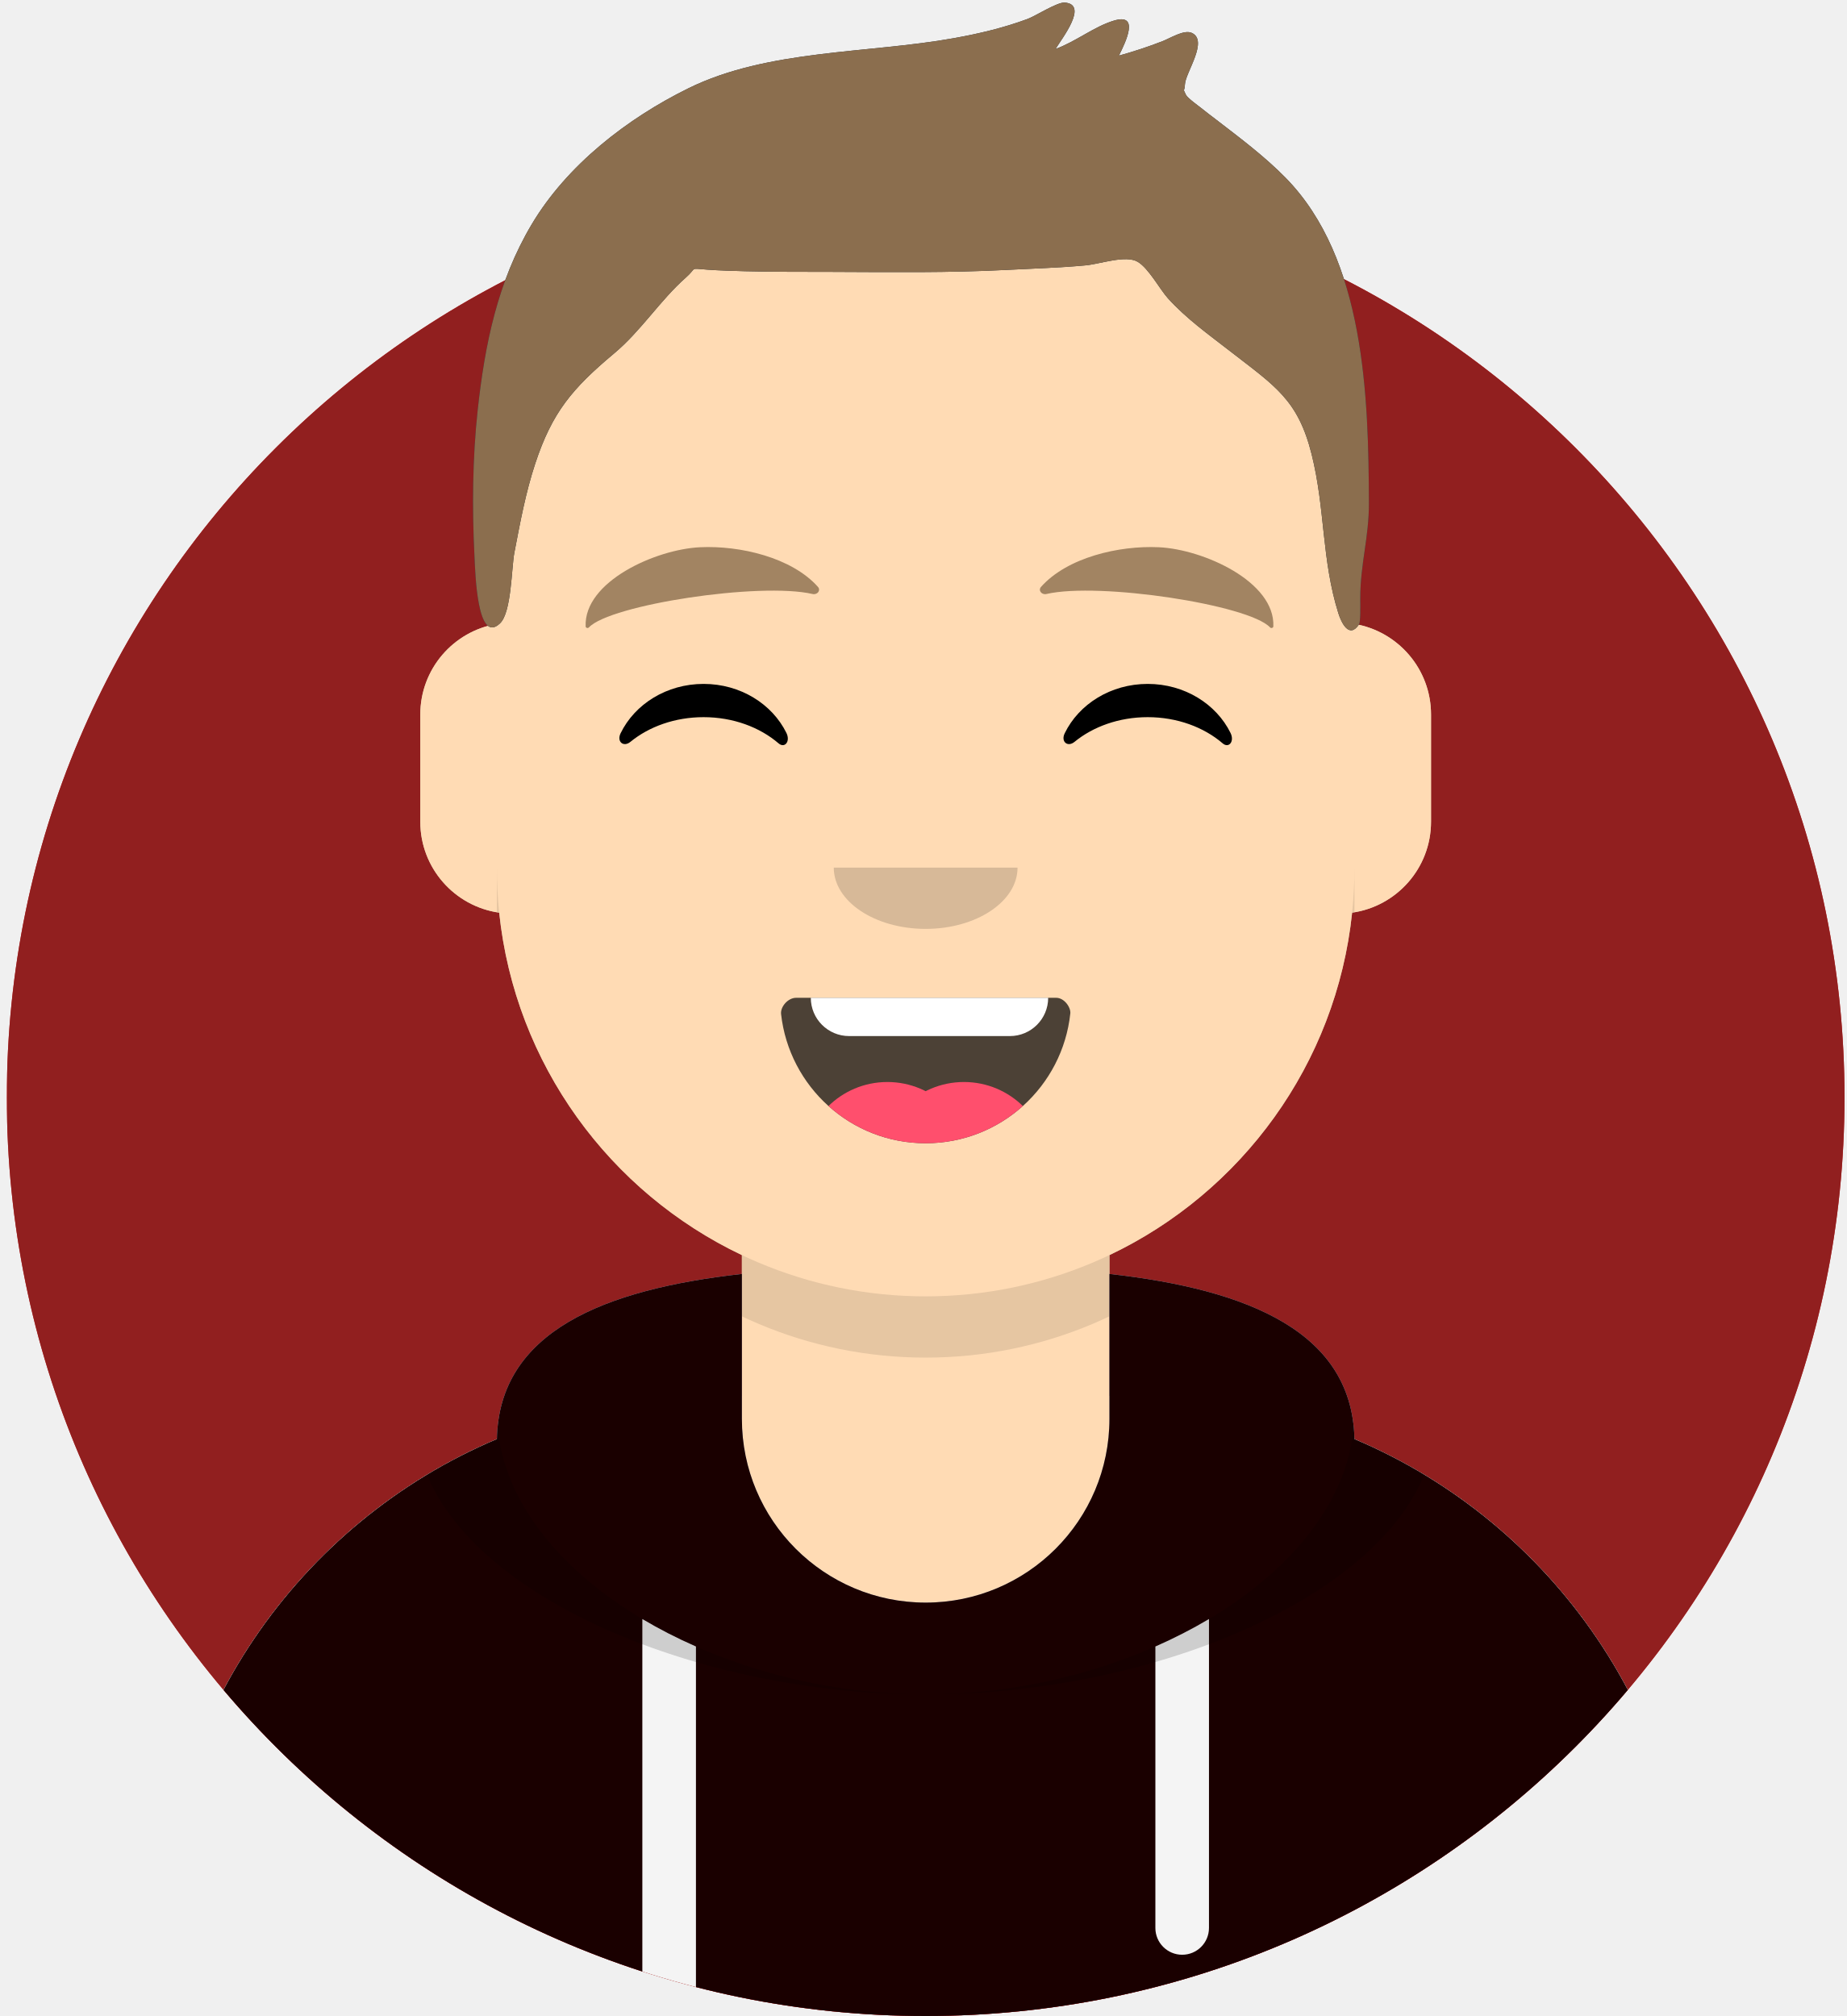
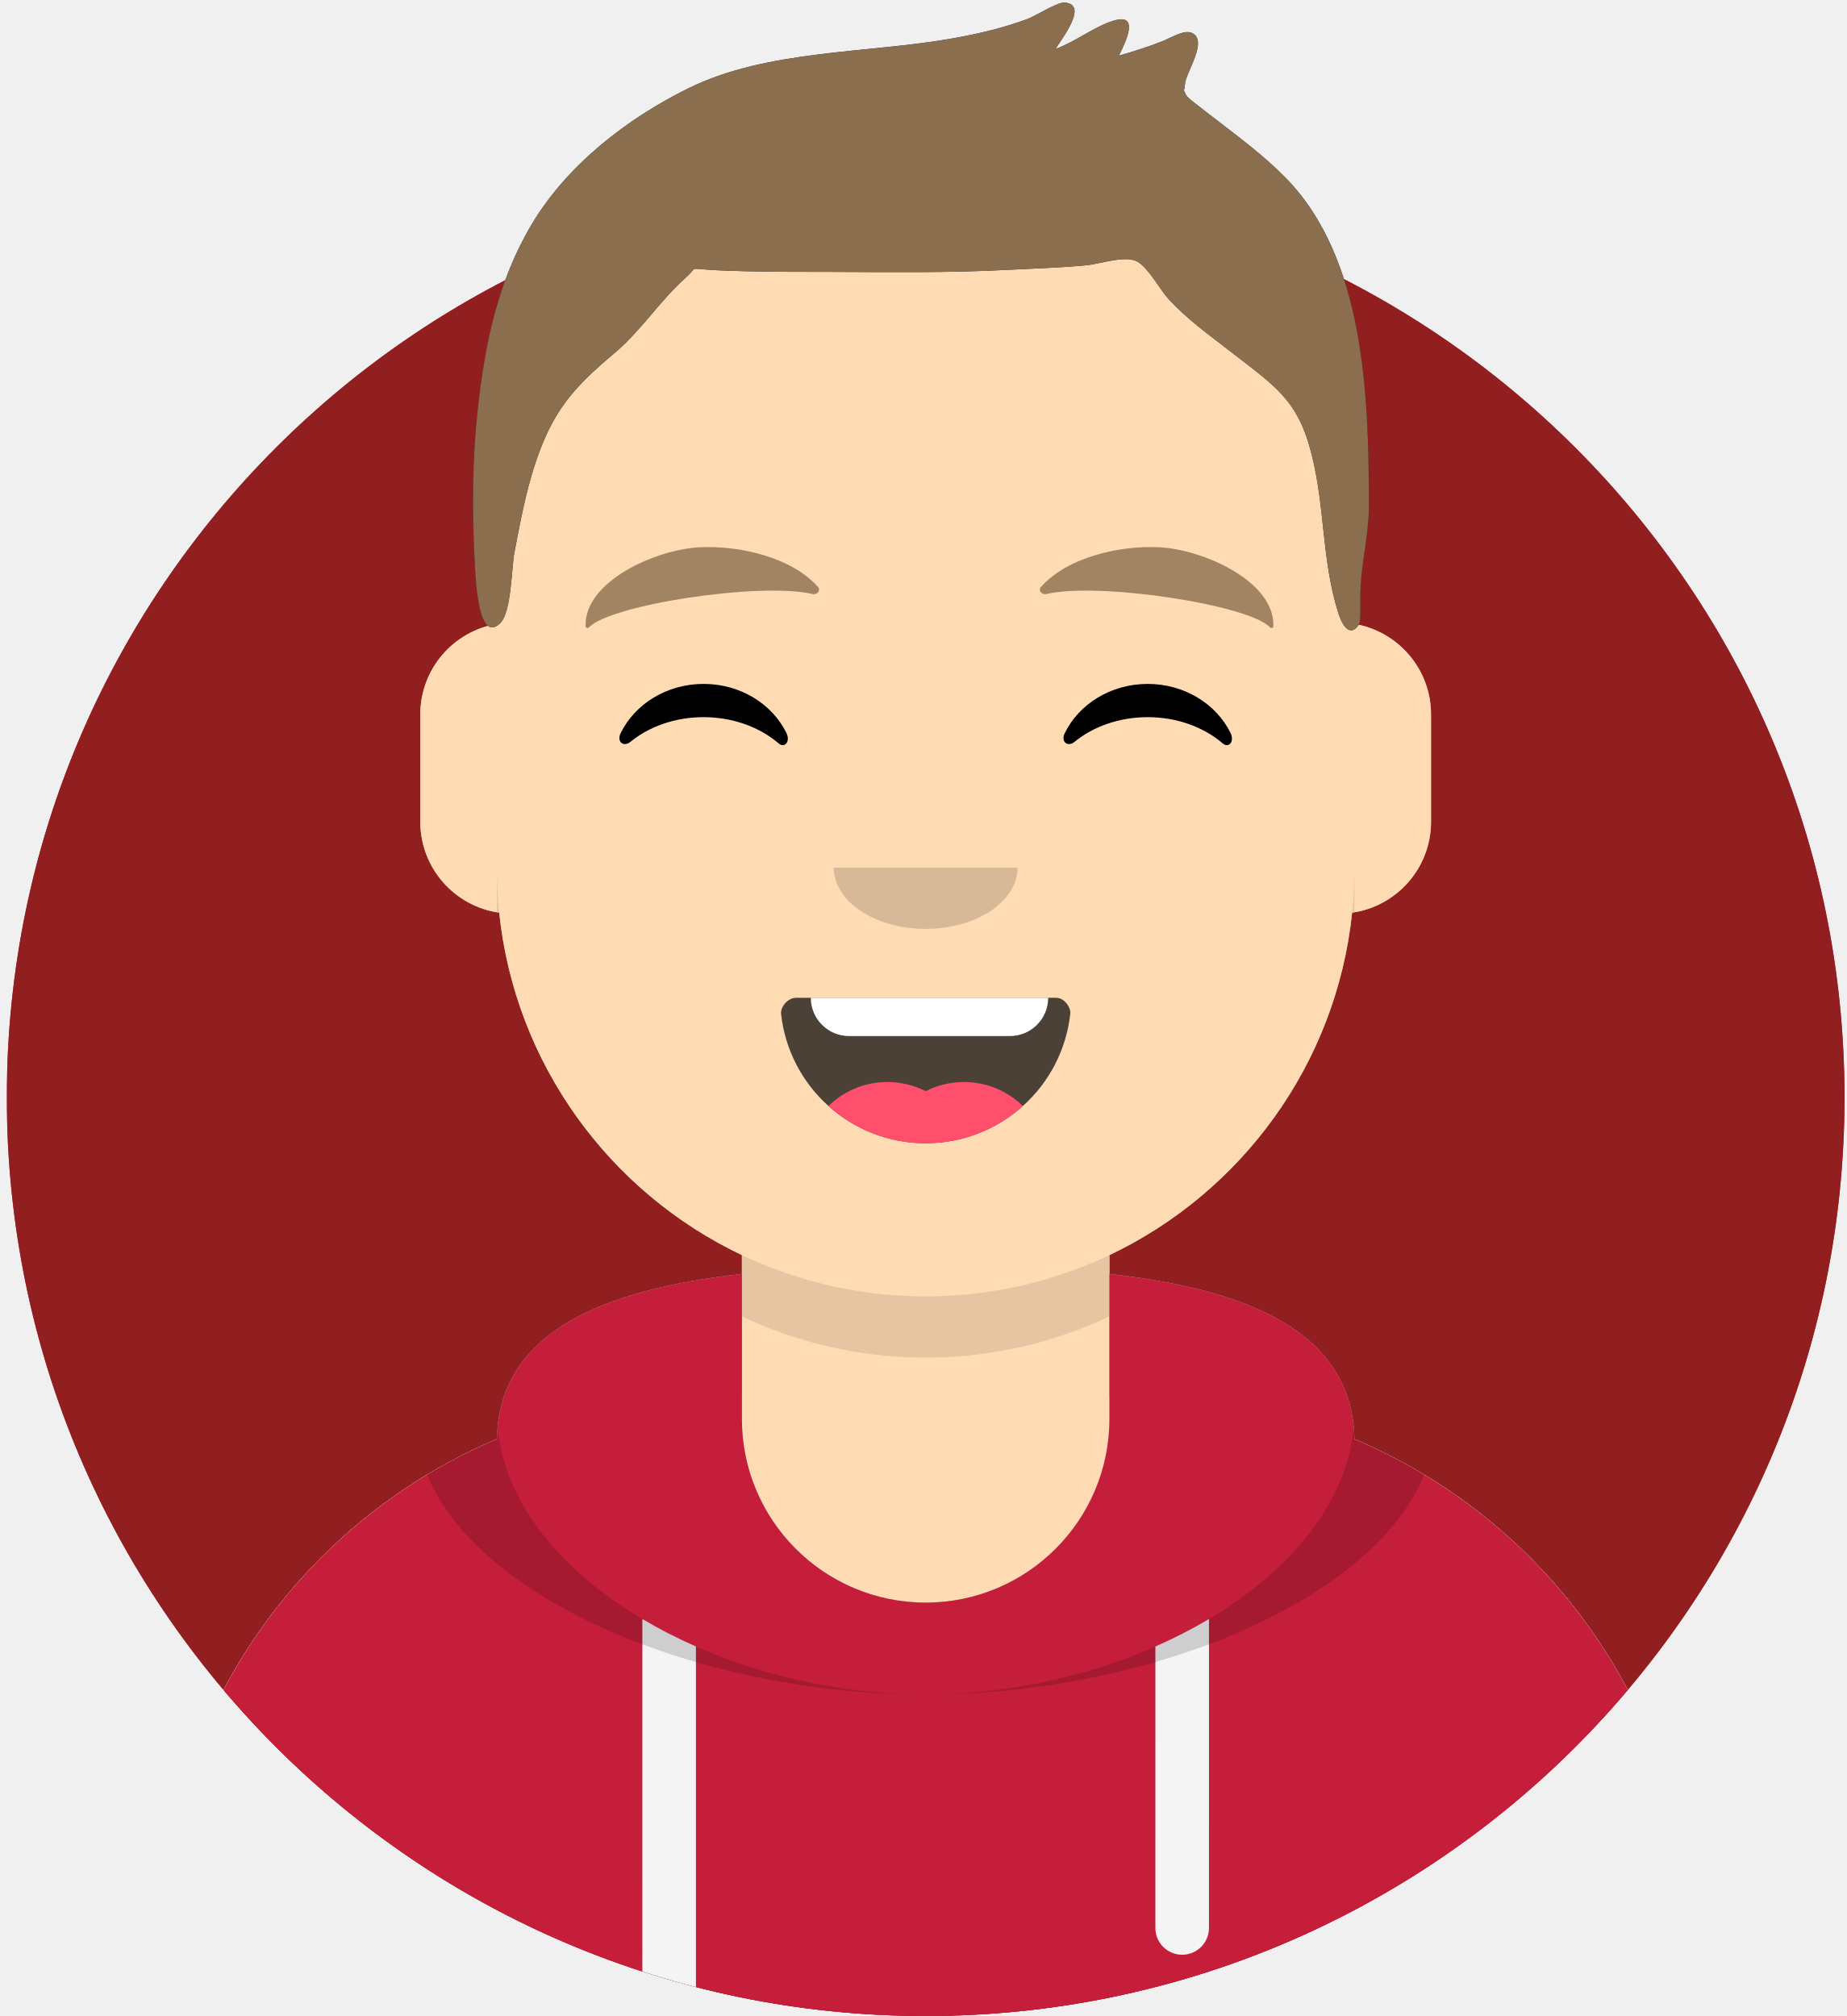
<svg xmlns="http://www.w3.org/2000/svg" xmlns:xlink="http://www.w3.org/1999/xlink" width="217px" height="237px" viewBox="0 0 217 237" version="1.1">
  <defs>
    <circle id="path-1" cx="108" cy="108" r="108" />
    <path d="M-3.19744231e-14,144 L-3.19744231e-14,-1.42108547e-14 L237.6,-1.42108547e-14 L237.6,144 L226.8,144 C226.8,203.647 178.447,252 118.8,252 C59.153,252 10.8,203.647 10.8,144 L10.8,144 L-3.19744231e-14,144 Z" id="path-3" />
    <path d="M90,0 C117.835,-5.11323436e-15 140.4,22.565 140.4,50.4 L140.401,55.949 C145.508,56.807 149.4,61.249 149.4,66.6 L149.4,79.2 C149.4,84.647 145.367,89.152 140.125,89.893 C138.265,107.718 127.114,122.78 111.601,130.149 L111.6,146.7 L115.2,146.7 C150.988,146.7 180,175.712 180,211.5 L180,219.6 L0,219.6 L0,211.5 C-4.38277231e-15,175.712 29.012,146.7 64.8,146.7 L68.4,146.7 L68.4,130.15 C52.886,122.78 41.735,107.718 39.875,89.893 C34.633,89.152 30.6,84.647 30.6,79.2 L30.6,66.6 C30.6,61.249 34.492,56.806 39.6,55.949 L39.6,50.4 C39.6,22.565 62.165,5.11323436e-15 90,0 Z" id="path-5" />
    <path d="M140.401,11.764 C156.691,13.587 169.2,18.597 169.2,31.569 L169.194,31.18 C192.467,41.01 208.8,64.047 208.8,90.9 L208.8,99 L28.8,99 L28.8,90.9 C28.8,64.047 45.133,41.01 68.406,31.18 C68.653,18.496 81.073,13.568 97.2,11.764 L97.2,28.8 C97.2,40.729 106.871,50.4 118.8,50.4 C130.729,50.4 140.4,40.729 140.4,28.8 L140.4,28.8 Z" id="path-7" />
    <path d="M31.606,13.615 C32.558,22.158 39.803,28.8 48.6,28.8 C57.424,28.8 64.687,22.117 65.603,13.536 C65.676,12.845 64.905,11.7 63.938,11.7 C50.534,11.7 40.264,11.7 33.378,11.7 C32.406,11.7 31.511,12.761 31.606,13.615 Z" id="path-9" />
    <rect id="path-11" x="0" y="0" width="237.6" height="252" />
    <path d="M118.135,20.928 C115.651,18.39 112.767,16.236 109.962,14.076 C109.343,13.6 108.715,13.135 108.109,12.641 C107.972,12.528 106.563,11.519 106.394,11.148 C105.988,10.254 106.224,10.95 106.28,9.884 C106.35,8.535 109.1,4.727 107.048,3.854 C106.146,3.47 104.536,4.492 103.67,4.83 C101.977,5.49 100.263,6.054 98.512,6.54 C99.351,4.869 100.95,1.524 97.944,2.419 C95.603,3.116 93.421,4.91 91.068,5.753 C91.847,4.477 94.96,0.523 92.147,0.302 C91.271,0.233 88.724,1.875 87.782,2.226 C84.959,3.275 82.075,3.953 79.111,4.487 C69.033,6.304 57.248,5.786 47.923,10.374 C40.735,13.911 33.636,19.4 29.484,26.389 C25.481,33.125 23.984,40.498 23.146,48.217 C22.532,53.882 22.482,59.738 22.769,65.424 C22.863,67.287 23.073,75.874 25.779,73.273 C27.127,71.978 27.117,66.745 27.457,64.974 C28.133,61.451 28.783,57.911 29.91,54.5 C31.895,48.49 34.238,45.687 39.184,41.547 C42.359,38.89 44.588,35.3 47.625,32.62 C48.99,31.416 47.949,31.542 50.143,31.7 C51.616,31.806 53.097,31.846 54.574,31.885 C57.99,31.974 61.412,31.951 64.829,31.963 C71.711,31.988 78.561,32.085 85.437,31.725 C88.492,31.565 91.556,31.478 94.603,31.195 C96.306,31.038 99.326,29.947 100.728,30.78 C102.01,31.543 103.342,34.034 104.263,35.054 C106.438,37.464 109.032,39.305 111.576,41.282 C116.881,45.403 119.559,46.98 121.17,53.421 C122.775,59.838 122.325,65.791 124.312,72.106 C124.662,73.217 125.586,75.13 126.726,73.415 C126.937,73.096 126.883,71.345 126.883,70.337 C126.883,66.27 127.913,63.218 127.9,59.123 C127.849,46.674 127.447,30.442 118.135,20.928 Z" id="path-13" />
  </defs>
  <g id="Website" stroke="none" stroke-width="1" fill="none" fill-rule="evenodd">
    <g id="mf-avatar" transform="translate(-10, -15)">
      <g id="Circle" transform="translate(10.8, 36)">
        <mask id="mask-2" fill="white">
          <use xlink:href="#path-1" />
        </mask>
-         <use id="Circle-Background" fill="#D22B2B" xlink:href="#path-1" />
+         <use id="Circle-Background" fill="#C41E3A" xlink:href="#path-1" />
        <g id="🖍-Circle-Color" mask="url(#mask-2)" fill="#911f1f">
          <rect id="🖍Color" x="0" y="0" width="216.445" height="216" />
        </g>
      </g>
      <mask id="mask-4" fill="white">
        <use xlink:href="#path-3" />
      </mask>
      <g id="Mask" />
      <g id="Avataaar" mask="url(#mask-4)">
        <g id="Body" transform="translate(28.8, 32.4)">
          <mask id="mask-6" fill="white">
            <use xlink:href="#path-5" />
          </mask>
          <use fill="#D0C6AC" xlink:href="#path-5" />
          <g id="Skin/👶🏻-05-Pale" mask="url(#mask-6)" fill="#FFDBB4">
            <g transform="translate(-28.8, 0)" id="Color">
              <rect x="0" y="0" width="238.384" height="220.355" />
            </g>
          </g>
          <path d="M39.6,84.6 C39.6,112.435 62.165,135 90,135 C117.835,135 140.4,112.435 140.4,84.6 L140.4,84.6 L140.4,91.8 C140.4,119.635 117.835,142.2 90,142.2 C62.165,142.2 39.6,119.635 39.6,91.8 Z" id="Neck-Shadow" fill-opacity="0.1" fill="#000000" mask="url(#mask-6)" />
        </g>
        <g id="Clothing/Hoodie" transform="translate(0, 153)">
          <mask id="mask-8" fill="white">
            <use xlink:href="#path-7" />
          </mask>
          <use id="Hoodie" fill="#B7C1DB" fill-rule="evenodd" xlink:href="#path-7" />
-           <g id="Color/Palette/Slate" mask="url(#mask-8)" fill="#1A0000" fill-rule="evenodd">
+           <g id="Color/Palette/Slate" mask="url(#mask-8)" fill="#C41E3A" fill-rule="evenodd">
            <rect id="🖍Color" x="0" y="0" width="238.491" height="99" />
          </g>
          <path d="M91.8,55.565 L91.8,99 L85.5,99 L85.499,52.335 C87.483,53.514 89.592,54.594 91.8,55.565 Z M152.101,52.334 L152.1,88.65 C152.1,90.39 150.69,91.8 148.95,91.8 C147.21,91.8 145.8,90.39 145.8,88.65 L145.801,55.565 C148.009,54.594 150.118,53.513 152.101,52.334 Z" id="Straps" fill="#F4F4F4" fill-rule="evenodd" mask="url(#mask-8)" />
          <path d="M155.733,11.451 C169.28,14.013 178.65,19.118 178.65,29.077 C178.65,46.818 148.916,61.2 118.8,61.2 C88.684,61.2 58.95,46.818 58.95,29.077 C58.95,19.118 68.32,14.013 81.867,11.451 C73.689,14.466 68.4,19.534 68.4,27.969 C68.4,46.322 93.439,61.2 118.8,61.2 C144.161,61.2 169.2,46.322 169.2,27.969 C169.2,19.71 164.13,14.679 156.241,11.642 Z" id="Shadow" fill-opacity="0.16" fill="#000000" fill-rule="evenodd" mask="url(#mask-8)" />
        </g>
        <g id="Face" transform="translate(68.4, 73.8)">
          <g id="Mouth/Smile" transform="translate(1.8, 46.8)">
            <mask id="mask-10" fill="white">
              <use xlink:href="#path-9" />
            </mask>
            <use id="Mouth" fill-opacity="0.7" fill="#000000" fill-rule="evenodd" xlink:href="#path-9" />
            <path d="M39.6,1.8 L58.5,1.8 C60.985,1.8 63,3.815 63,6.3 L63,11.7 C63,14.185 60.985,16.2 58.5,16.2 L39.6,16.2 C37.115,16.2 35.1,14.185 35.1,11.7 L35.1,6.3 C35.1,3.815 37.115,1.8 39.6,1.8 Z" id="Teeth" fill="#FFFFFF" fill-rule="evenodd" mask="url(#mask-10)" />
            <g id="Tongue" stroke-width="1" fill-rule="evenodd" mask="url(#mask-10)" fill="#FF4F6D">
              <g transform="translate(34.2, 21.6)">
                <circle cx="9.9" cy="9.9" r="9.9" />
                <circle cx="18.9" cy="9.9" r="9.9" />
              </g>
            </g>
          </g>
          <g id="Nose/Default" transform="translate(25.2, 36)" fill="#000000" fill-opacity="0.16">
            <path d="M14.4,7.2 C14.4,11.176 19.235,14.4 25.2,14.4 L25.2,14.4 C31.165,14.4 36,11.176 36,7.2" id="Nose" />
          </g>
          <g id="Eyes/Happy-😁" transform="translate(0, 7.2)" fill="#000000">
            <path d="M14.544,20.203 C16.206,16.784 19.948,14.4 24.298,14.4 C28.632,14.4 32.363,16.767 34.034,20.166 C34.53,21.176 33.824,22.003 33.112,21.39 C30.906,19.494 27.773,18.309 24.298,18.309 C20.931,18.309 17.886,19.421 15.694,21.214 C14.892,21.87 14.058,21.203 14.544,20.203 Z" id="Squint" fill="#000000" />
            <path d="M66.744,20.203 C68.406,16.784 72.148,14.4 76.498,14.4 C80.832,14.4 84.563,16.767 86.234,20.166 C86.73,21.176 86.024,22.003 85.312,21.39 C83.106,19.494 79.973,18.309 76.498,18.309 C73.131,18.309 70.086,19.421 67.894,21.214 C67.092,21.87 66.258,21.203 66.744,20.203 Z" id="Squint" fill="#000000" />
          </g>
          <g id="Eyebrow/Natural/Default-Natural" fill="#8B6E4E" fill-opacity="0.8">
            <path d="M23.435,5.589 C18.25,6.285 10.164,10.805 10.84,16.036 C10.862,16.207 11.121,16.261 11.233,16.118 C13.471,13.248 30.774,9.033 37.075,9.913 C37.652,9.994 38.032,9.399 37.639,9.027 C34.269,5.845 28.08,4.961 23.435,5.589" id="Eyebrow" transform="translate(24.3, 10.8) rotate(5) translate(-24.3, -10.8) " />
            <path d="M76.535,5.589 C71.35,6.285 63.264,10.805 63.94,16.036 C63.962,16.207 64.221,16.261 64.333,16.118 C66.571,13.248 83.874,9.033 90.175,9.913 C90.752,9.994 91.132,9.399 90.739,9.027 C87.369,5.845 81.18,4.961 76.535,5.589" id="Eyebrow" transform="translate(77.4, 10.8) scale(-1, 1) rotate(5) translate(-77.4, -10.8) " />
          </g>
        </g>
        <g id="Top">
          <mask id="mask-12" fill="white">
            <use xlink:href="#path-11" />
          </mask>
          <g id="Mask" />
          <g mask="url(#mask-12)">
            <g transform="translate(43, 15)">
              <mask id="mask-14" fill="white">
                <use xlink:href="#path-13" />
              </mask>
              <use id="Short-Hair" stroke="none" fill="#1F3140" fill-rule="evenodd" xlink:href="#path-13" />
              <g id="Color/Hair/Brown-Dark" stroke="none" fill="none" mask="url(#mask-14)" fill-rule="evenodd">
                <g transform="translate(-43.1, -15)" fill="#8B6E4E" id="Color">
                  <rect x="0" y="0" width="239.107" height="252.406" />
                </g>
              </g>
            </g>
          </g>
        </g>
      </g>
    </g>
  </g>
</svg>
